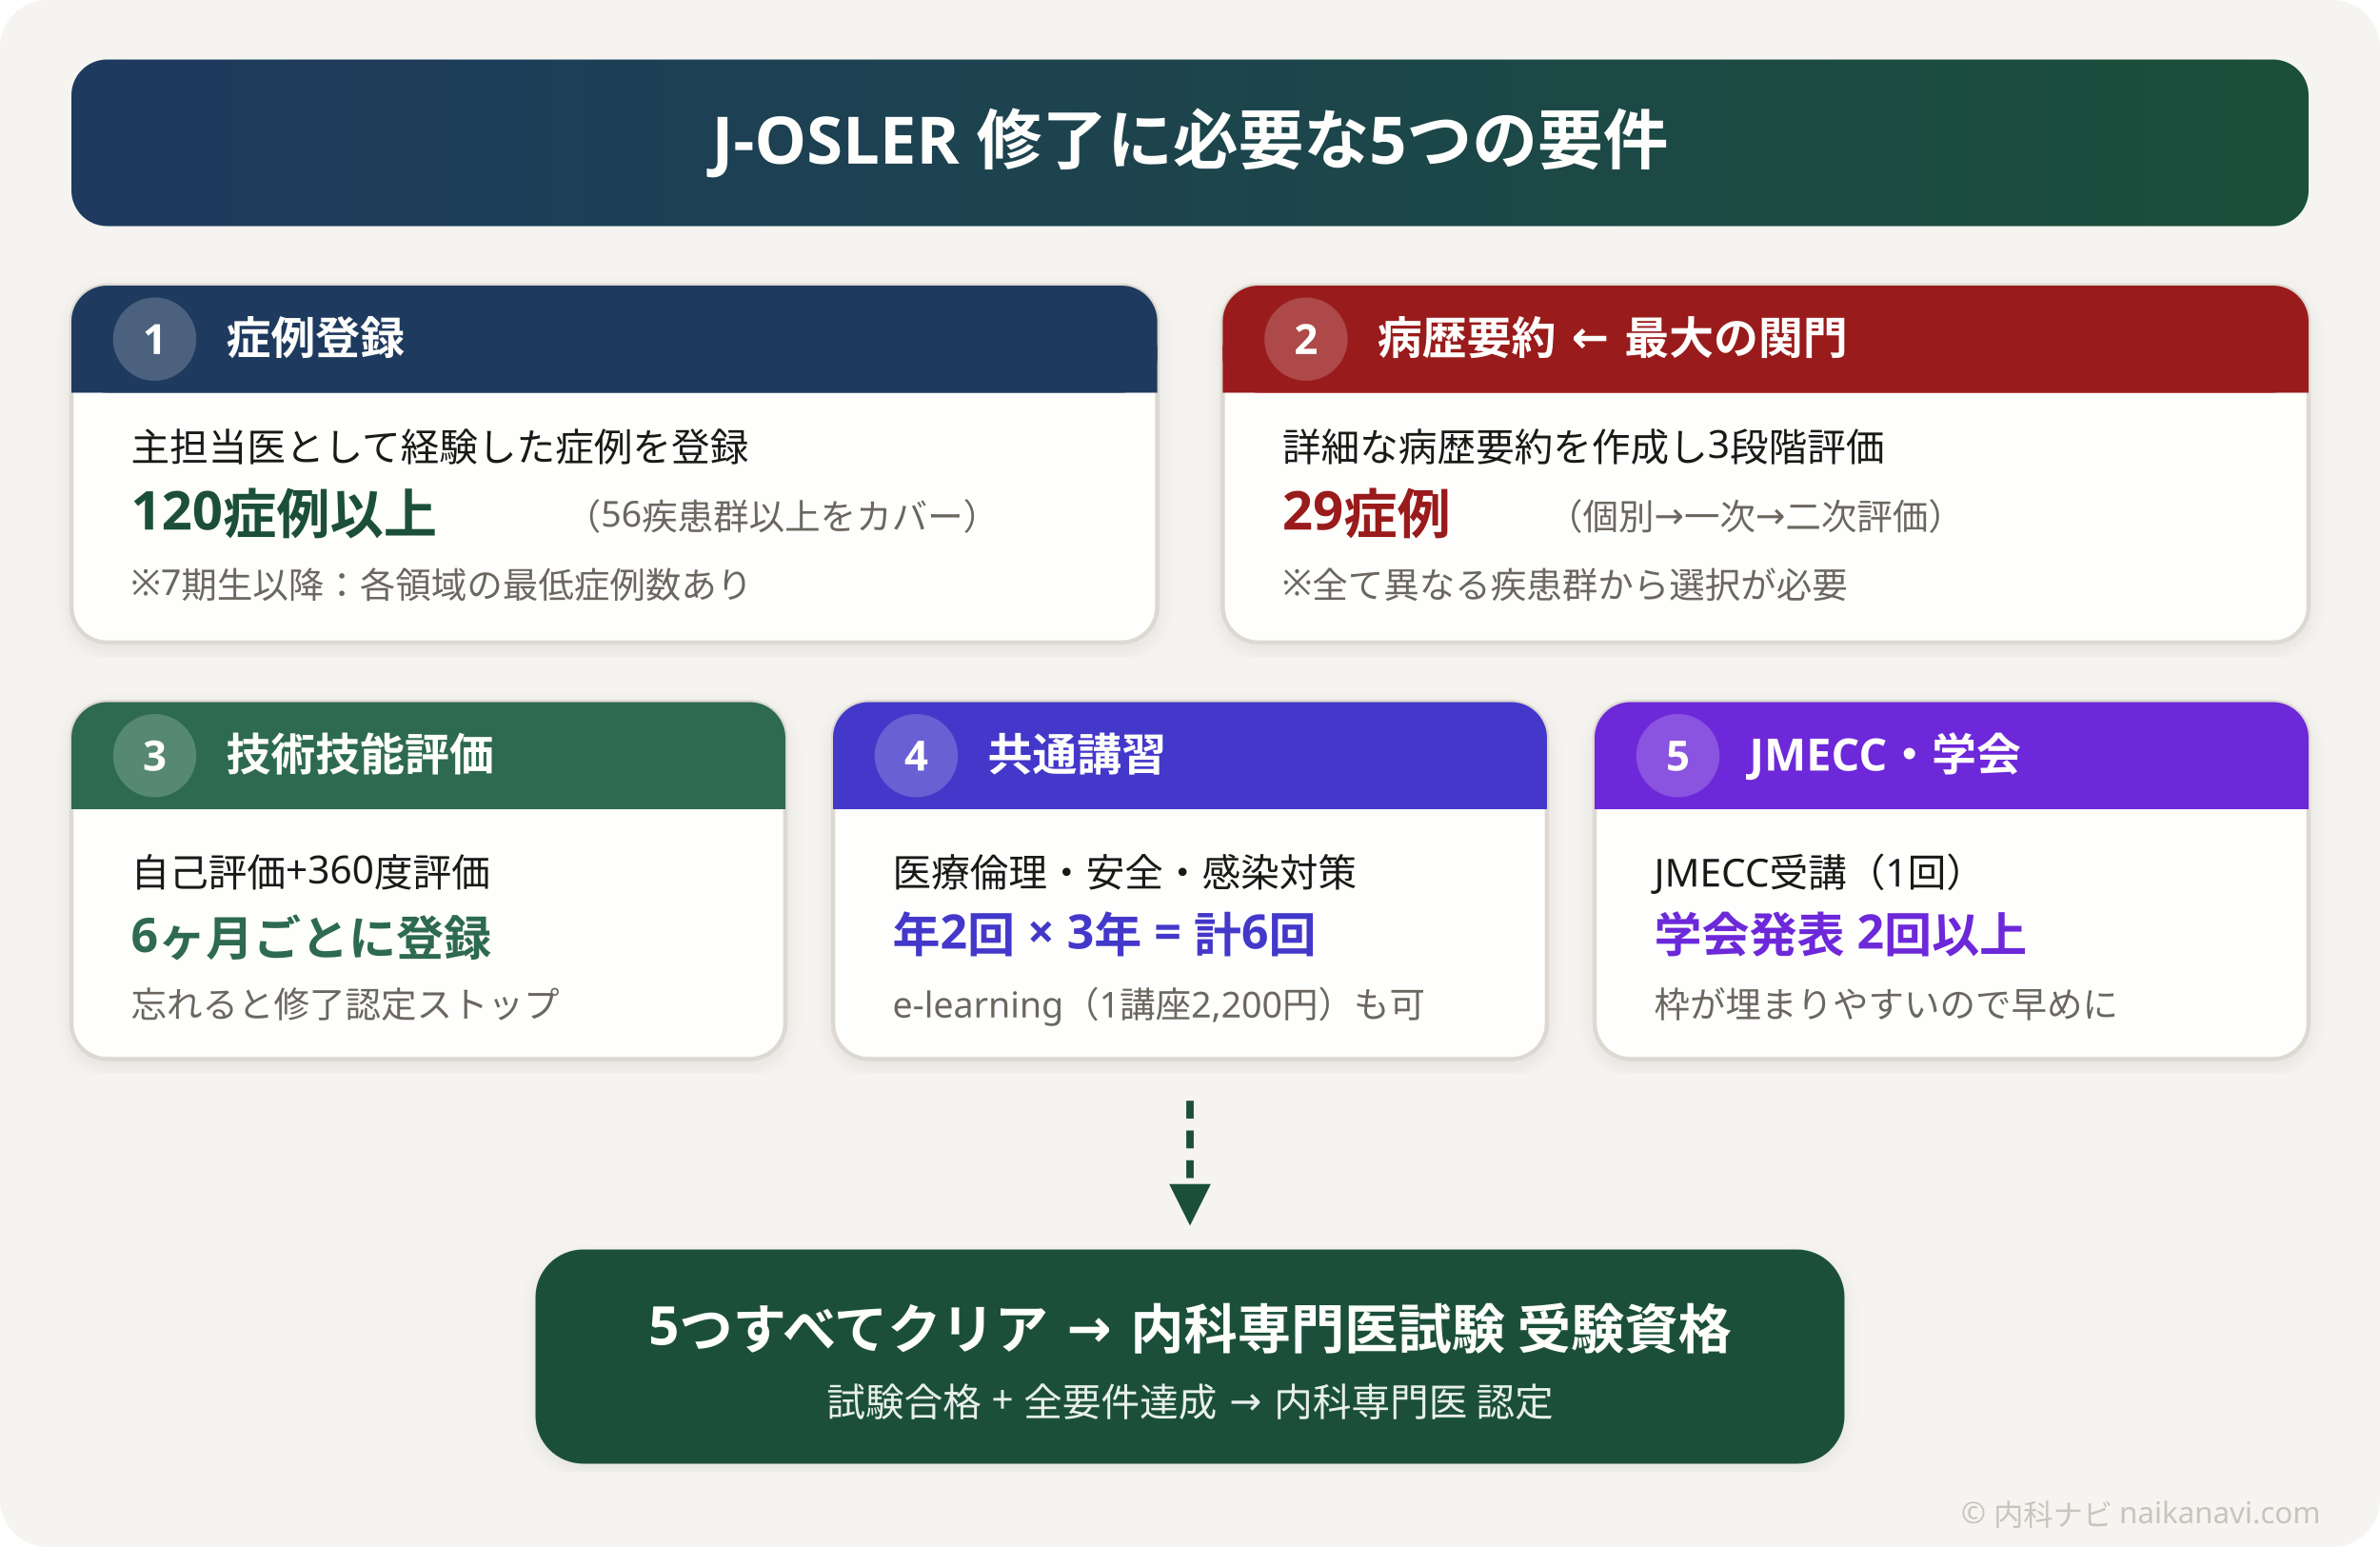
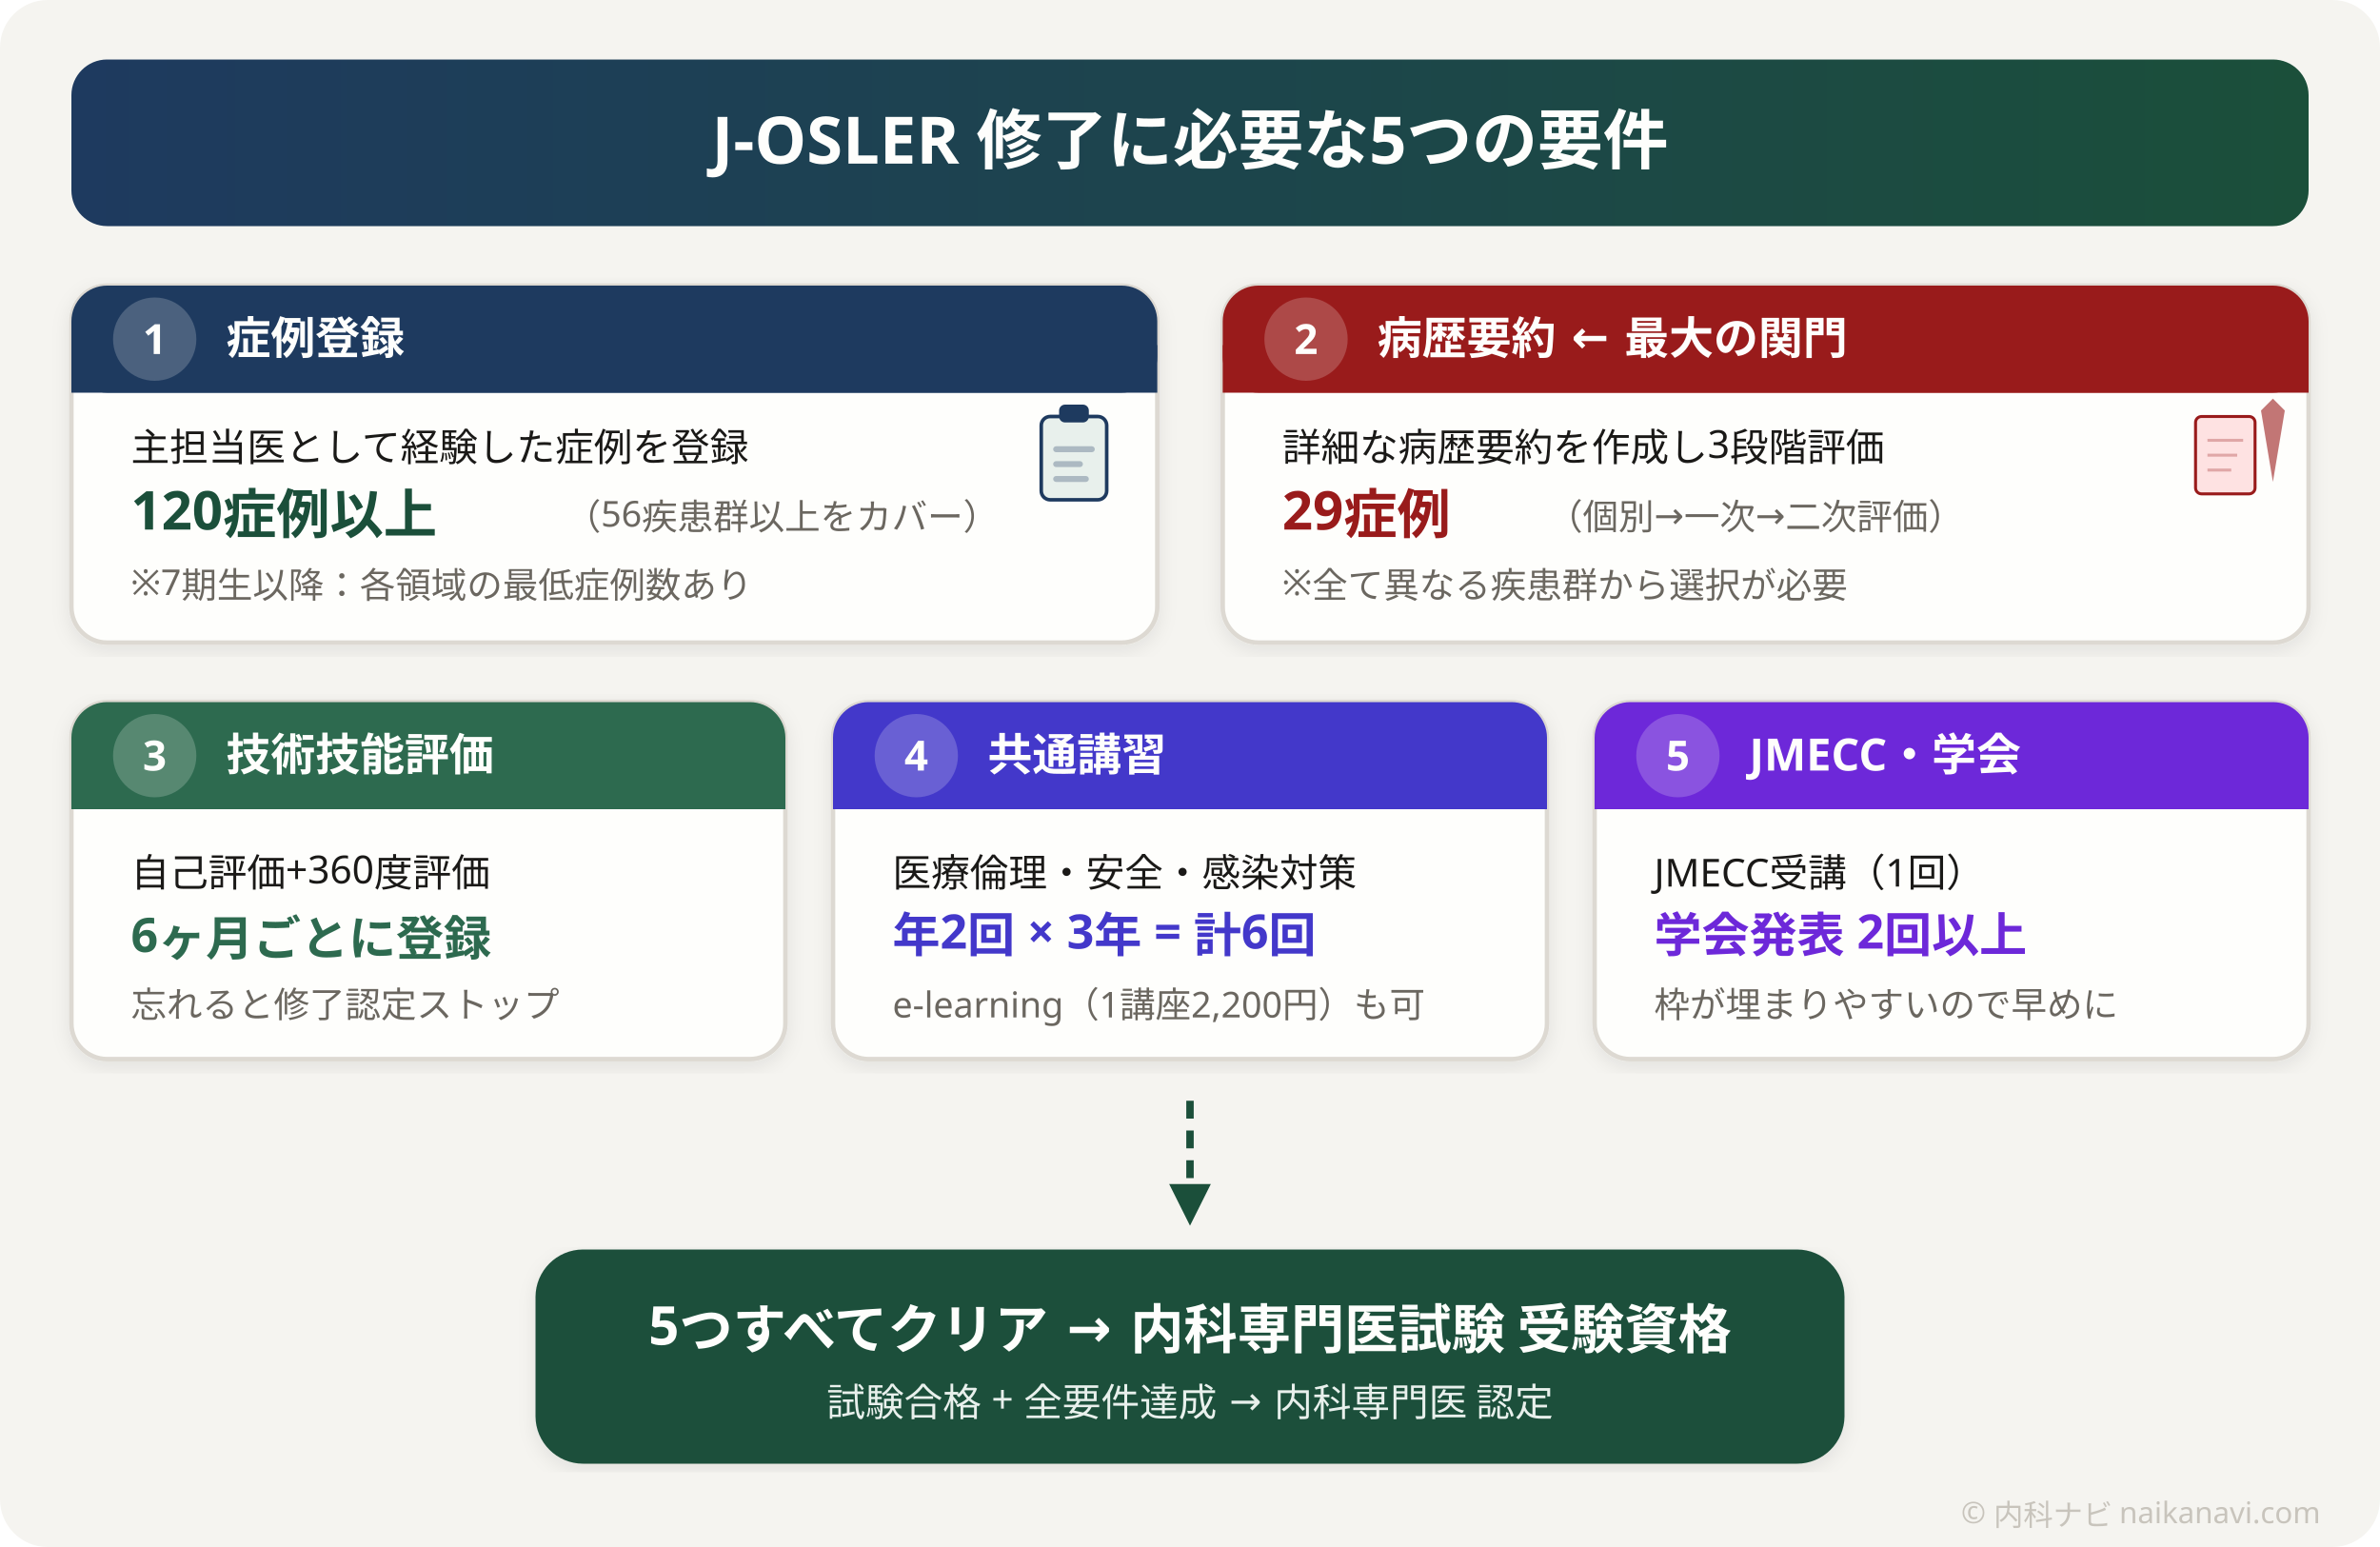
<svg xmlns="http://www.w3.org/2000/svg" viewBox="0 0 800 520" font-family="'Noto Sans JP', 'Hiragino Sans', sans-serif">
  <defs>
    <filter id="shadow" x="-4%" y="-4%" width="108%" height="108%">
      <feDropShadow dx="0" dy="2" stdDeviation="3" flood-color="#1A1917" flood-opacity="0.08" />
    </filter>
    <linearGradient id="headerGrad" x1="0" y1="0" x2="1" y2="0">
      <stop offset="0%" stop-color="#1E3A5F" />
      <stop offset="100%" stop-color="#1B4F3A" />
    </linearGradient>
  </defs>
  <rect width="800" height="520" rx="16" fill="#F5F4F0" />
  <rect x="24" y="20" width="752" height="56" rx="12" fill="url(#headerGrad)" />
  <text x="400" y="55" text-anchor="middle" fill="#FEFEFC" font-size="22" font-weight="700">J-OSLER 修了に必要な5つの要件</text>
  <rect x="24" y="96" width="365" height="120" rx="12" fill="#FEFEFC" stroke="#DDD9D2" stroke-width="1.5" filter="url(#shadow)" />
  <rect x="24" y="96" width="365" height="36" rx="12" fill="#1E3A5F" />
  <rect x="24" y="116" width="365" height="16" fill="#1E3A5F" />
  <circle cx="52" cy="114" r="14" fill="#FEFEFC" opacity="0.2" />
  <text x="52" y="119" text-anchor="middle" fill="#FEFEFC" font-size="14" font-weight="700">1</text>
  <text x="76" y="119" fill="#FEFEFC" font-size="15" font-weight="700">症例登録</text>
+   <rect x="350" y="140" width="22" height="28" rx="3" fill="#E8F0EC" stroke="#1E3A5F" stroke-width="1.2" />
+   <rect x="356" y="136" width="10" height="6" rx="2" fill="#1E3A5F" />
+   <rect x="354" y="150" width="14" height="2" rx="1" fill="#1E3A5F" opacity="0.3" />
+   <rect x="354" y="155" width="10" height="2" rx="1" fill="#1E3A5F" opacity="0.3" />
+   <rect x="354" y="160" width="12" height="2" rx="1" fill="#1E3A5F" opacity="0.3" />
  <text x="44" y="155" fill="#1A1917" font-size="13">主担当医として経験した症例を登録</text>
  <text x="44" y="178" fill="#1B4F3A" font-size="18" font-weight="700">120症例以上</text>
  <text x="190" y="178" fill="#6B6760" font-size="12">（56疾患群以上をカバー）</text>
  <text x="44" y="200" fill="#6B6760" font-size="12">※7期生以降：各領域の最低症例数あり</text>
  <rect x="411" y="96" width="365" height="120" rx="12" fill="#FEFEFC" stroke="#DDD9D2" stroke-width="1.5" filter="url(#shadow)" />
  <rect x="411" y="96" width="365" height="36" rx="12" fill="#991B1B" />
  <rect x="411" y="116" width="365" height="16" fill="#991B1B" />
  <circle cx="439" cy="114" r="14" fill="#FEFEFC" opacity="0.2" />
  <text x="439" y="119" text-anchor="middle" fill="#FEFEFC" font-size="14" font-weight="700">2</text>
  <text x="463" y="119" fill="#FEFEFC" font-size="15" font-weight="700">病歴要約 ← 最大の関門</text>
+   <rect x="738" y="140" width="20" height="26" rx="2" fill="#FEE2E2" stroke="#991B1B" stroke-width="1" />
+   <line x1="742" y1="148" x2="754" y2="148" stroke="#991B1B" stroke-width="1" opacity="0.3" />
+   <line x1="742" y1="153" x2="752" y2="153" stroke="#991B1B" stroke-width="1" opacity="0.3" />
+   <line x1="742" y1="158" x2="750" y2="158" stroke="#991B1B" stroke-width="1" opacity="0.3" />
+   <path d="M760 138 L764 134 L768 138 L764 162 Z" fill="#991B1B" opacity="0.6" />
  <text x="431" y="155" fill="#1A1917" font-size="13">詳細な病歴要約を作成し3段階評価</text>
  <text x="431" y="178" fill="#991B1B" font-size="18" font-weight="700">29症例</text>
  <text x="520" y="178" fill="#6B6760" font-size="12">（個別→一次→二次評価）</text>
  <text x="431" y="200" fill="#6B6760" font-size="12">※全て異なる疾患群から選択が必要</text>
  <rect x="24" y="236" width="240" height="120" rx="12" fill="#FEFEFC" stroke="#DDD9D2" stroke-width="1.5" filter="url(#shadow)" />
  <rect x="24" y="236" width="240" height="36" rx="12" fill="#2D6A4F" />
  <rect x="24" y="256" width="240" height="16" fill="#2D6A4F" />
  <circle cx="52" cy="254" r="14" fill="#FEFEFC" opacity="0.2" />
  <text x="52" y="259" text-anchor="middle" fill="#FEFEFC" font-size="14" font-weight="700">3</text>
  <text x="76" y="259" fill="#FEFEFC" font-size="15" font-weight="700">技術技能評価</text>
  <text x="44" y="298" fill="#1A1917" font-size="13">自己評価+360度評価</text>
  <text x="44" y="320" fill="#2D6A4F" font-size="16" font-weight="700">6ヶ月ごとに登録</text>
  <text x="44" y="342" fill="#6B6760" font-size="12">忘れると修了認定ストップ</text>
  <rect x="280" y="236" width="240" height="120" rx="12" fill="#FEFEFC" stroke="#DDD9D2" stroke-width="1.5" filter="url(#shadow)" />
  <rect x="280" y="236" width="240" height="36" rx="12" fill="#4338CA" />
  <rect x="280" y="256" width="240" height="16" fill="#4338CA" />
  <circle cx="308" cy="254" r="14" fill="#FEFEFC" opacity="0.2" />
  <text x="308" y="259" text-anchor="middle" fill="#FEFEFC" font-size="14" font-weight="700">4</text>
  <text x="332" y="259" fill="#FEFEFC" font-size="15" font-weight="700">共通講習</text>
  <text x="300" y="298" fill="#1A1917" font-size="13">医療倫理・安全・感染対策</text>
  <text x="300" y="320" fill="#4338CA" font-size="16" font-weight="700">年2回 × 3年 = 計6回</text>
  <text x="300" y="342" fill="#6B6760" font-size="12">e-learning（1講座2,200円）も可</text>
  <rect x="536" y="236" width="240" height="120" rx="12" fill="#FEFEFC" stroke="#DDD9D2" stroke-width="1.5" filter="url(#shadow)" />
  <rect x="536" y="236" width="240" height="36" rx="12" fill="#6D28D9" />
  <rect x="536" y="256" width="240" height="16" fill="#6D28D9" />
  <circle cx="564" cy="254" r="14" fill="#FEFEFC" opacity="0.2" />
  <text x="564" y="259" text-anchor="middle" fill="#FEFEFC" font-size="14" font-weight="700">5</text>
  <text x="588" y="259" fill="#FEFEFC" font-size="15" font-weight="700">JMECC・学会</text>
  <text x="556" y="298" fill="#1A1917" font-size="13">JMECC受講（1回）</text>
  <text x="556" y="320" fill="#6D28D9" font-size="16" font-weight="700">学会発表 2回以上</text>
  <text x="556" y="342" fill="#6B6760" font-size="12">枠が埋まりやすいので早めに</text>
  <line x1="400" y1="370" x2="400" y2="400" stroke="#1B4F3A" stroke-width="2.5" stroke-dasharray="6,4" />
  <polygon points="393,398 400,412 407,398" fill="#1B4F3A" />
  <rect x="180" y="420" width="440" height="72" rx="16" fill="#1B4F3A" filter="url(#shadow)" />
  <text x="400" y="452" text-anchor="middle" fill="#FEFEFC" font-size="18" font-weight="700">5つすべてクリア → 内科専門医試験 受験資格</text>
  <text x="400" y="476" text-anchor="middle" fill="#E8F0EC" font-size="13">試験合格 + 全要件達成 → 内科専門医 認定</text>
  <text x="780" y="512" text-anchor="end" fill="#C8C4BC" font-size="10">© 内科ナビ naikanavi.com</text>
</svg>
